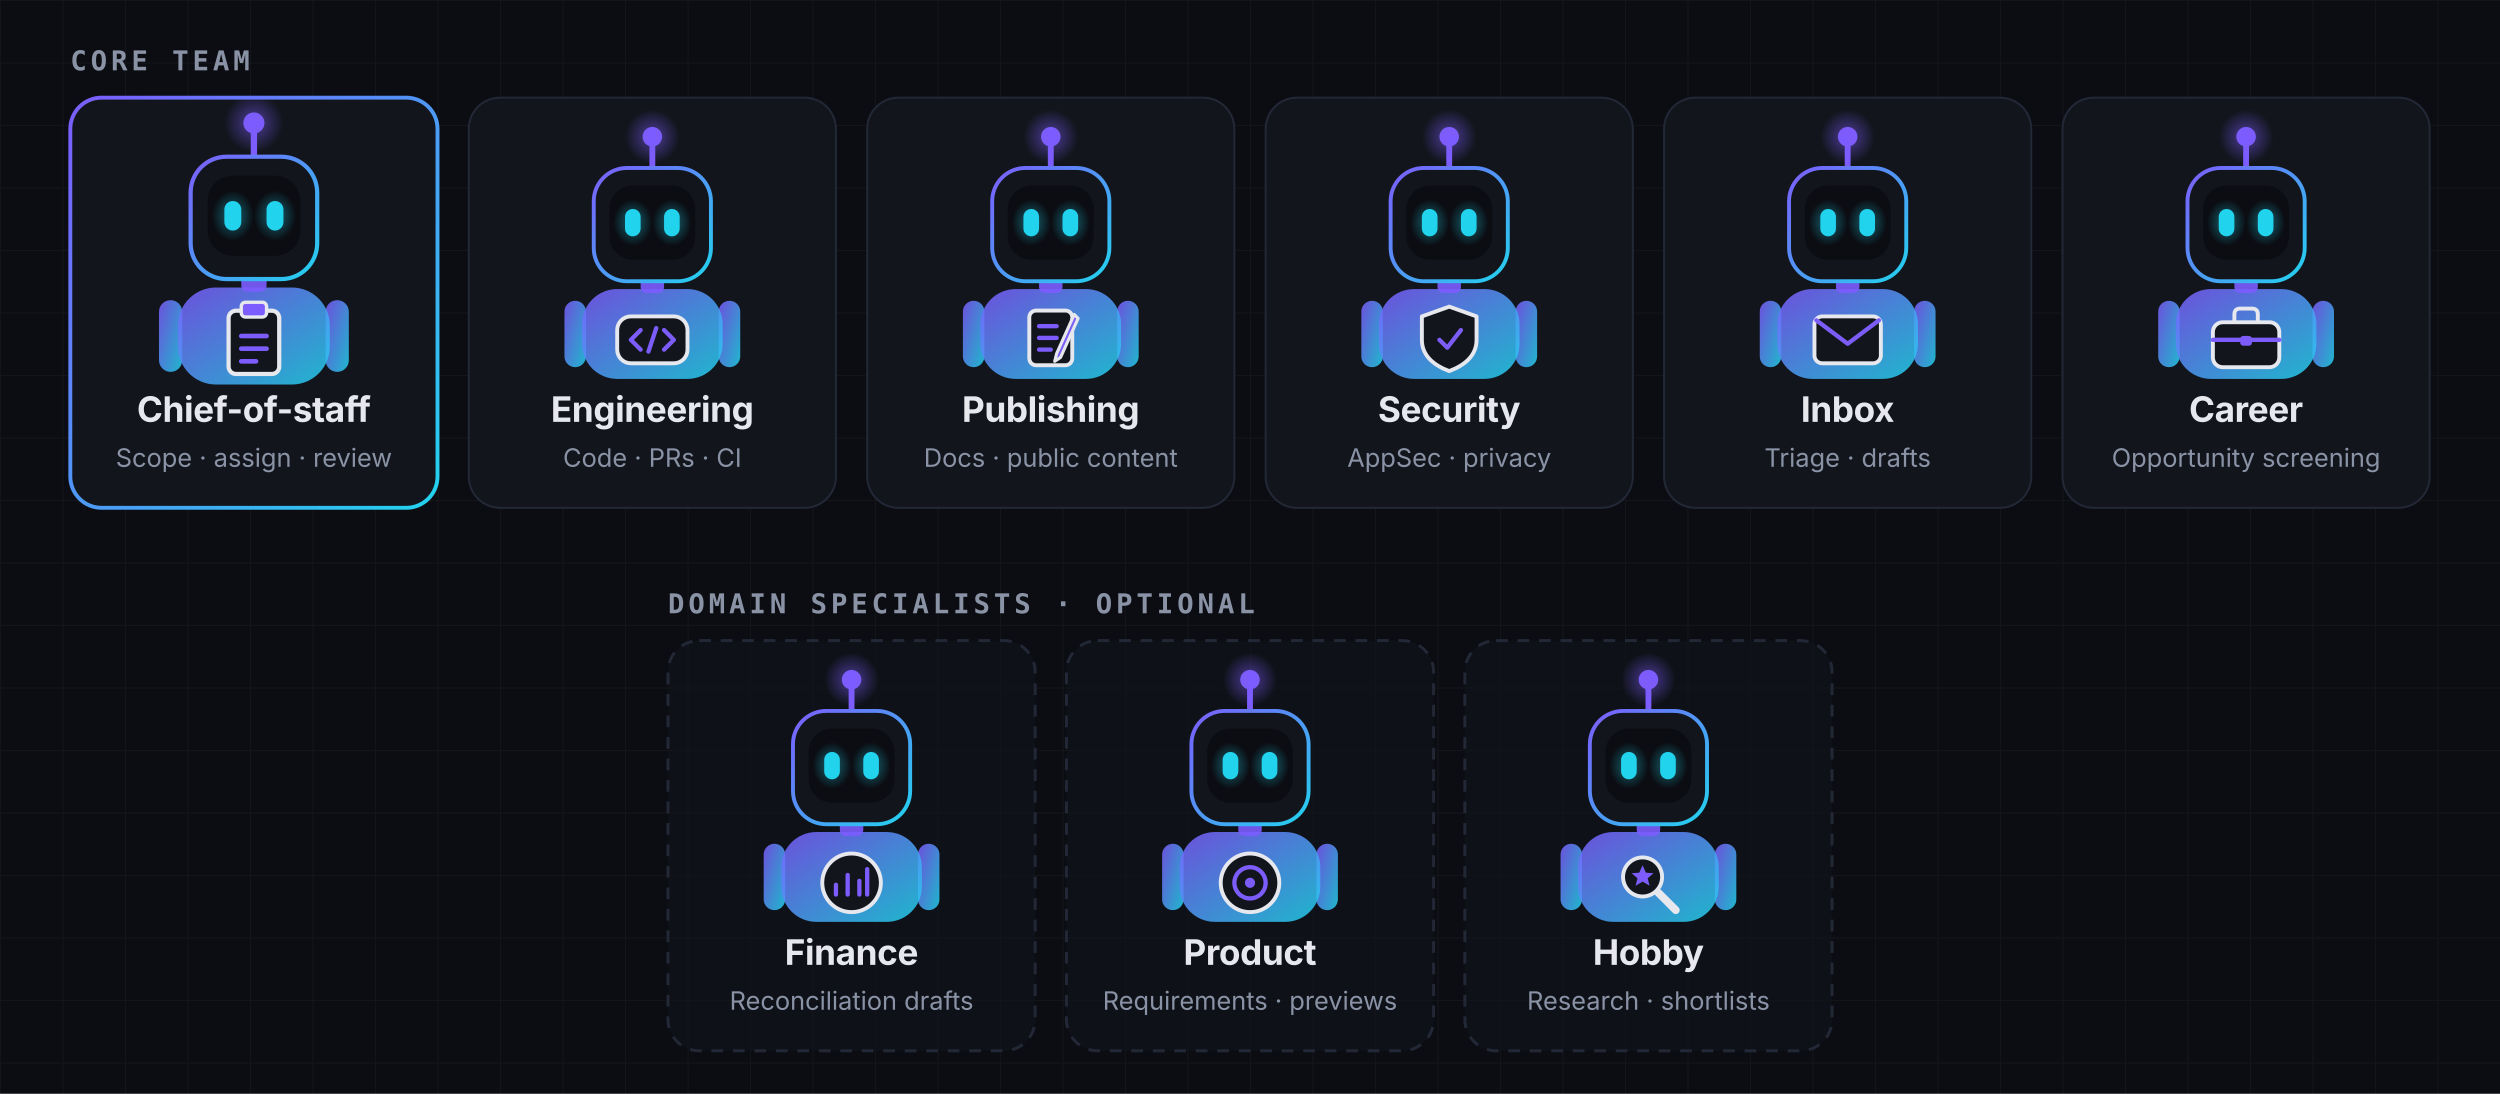
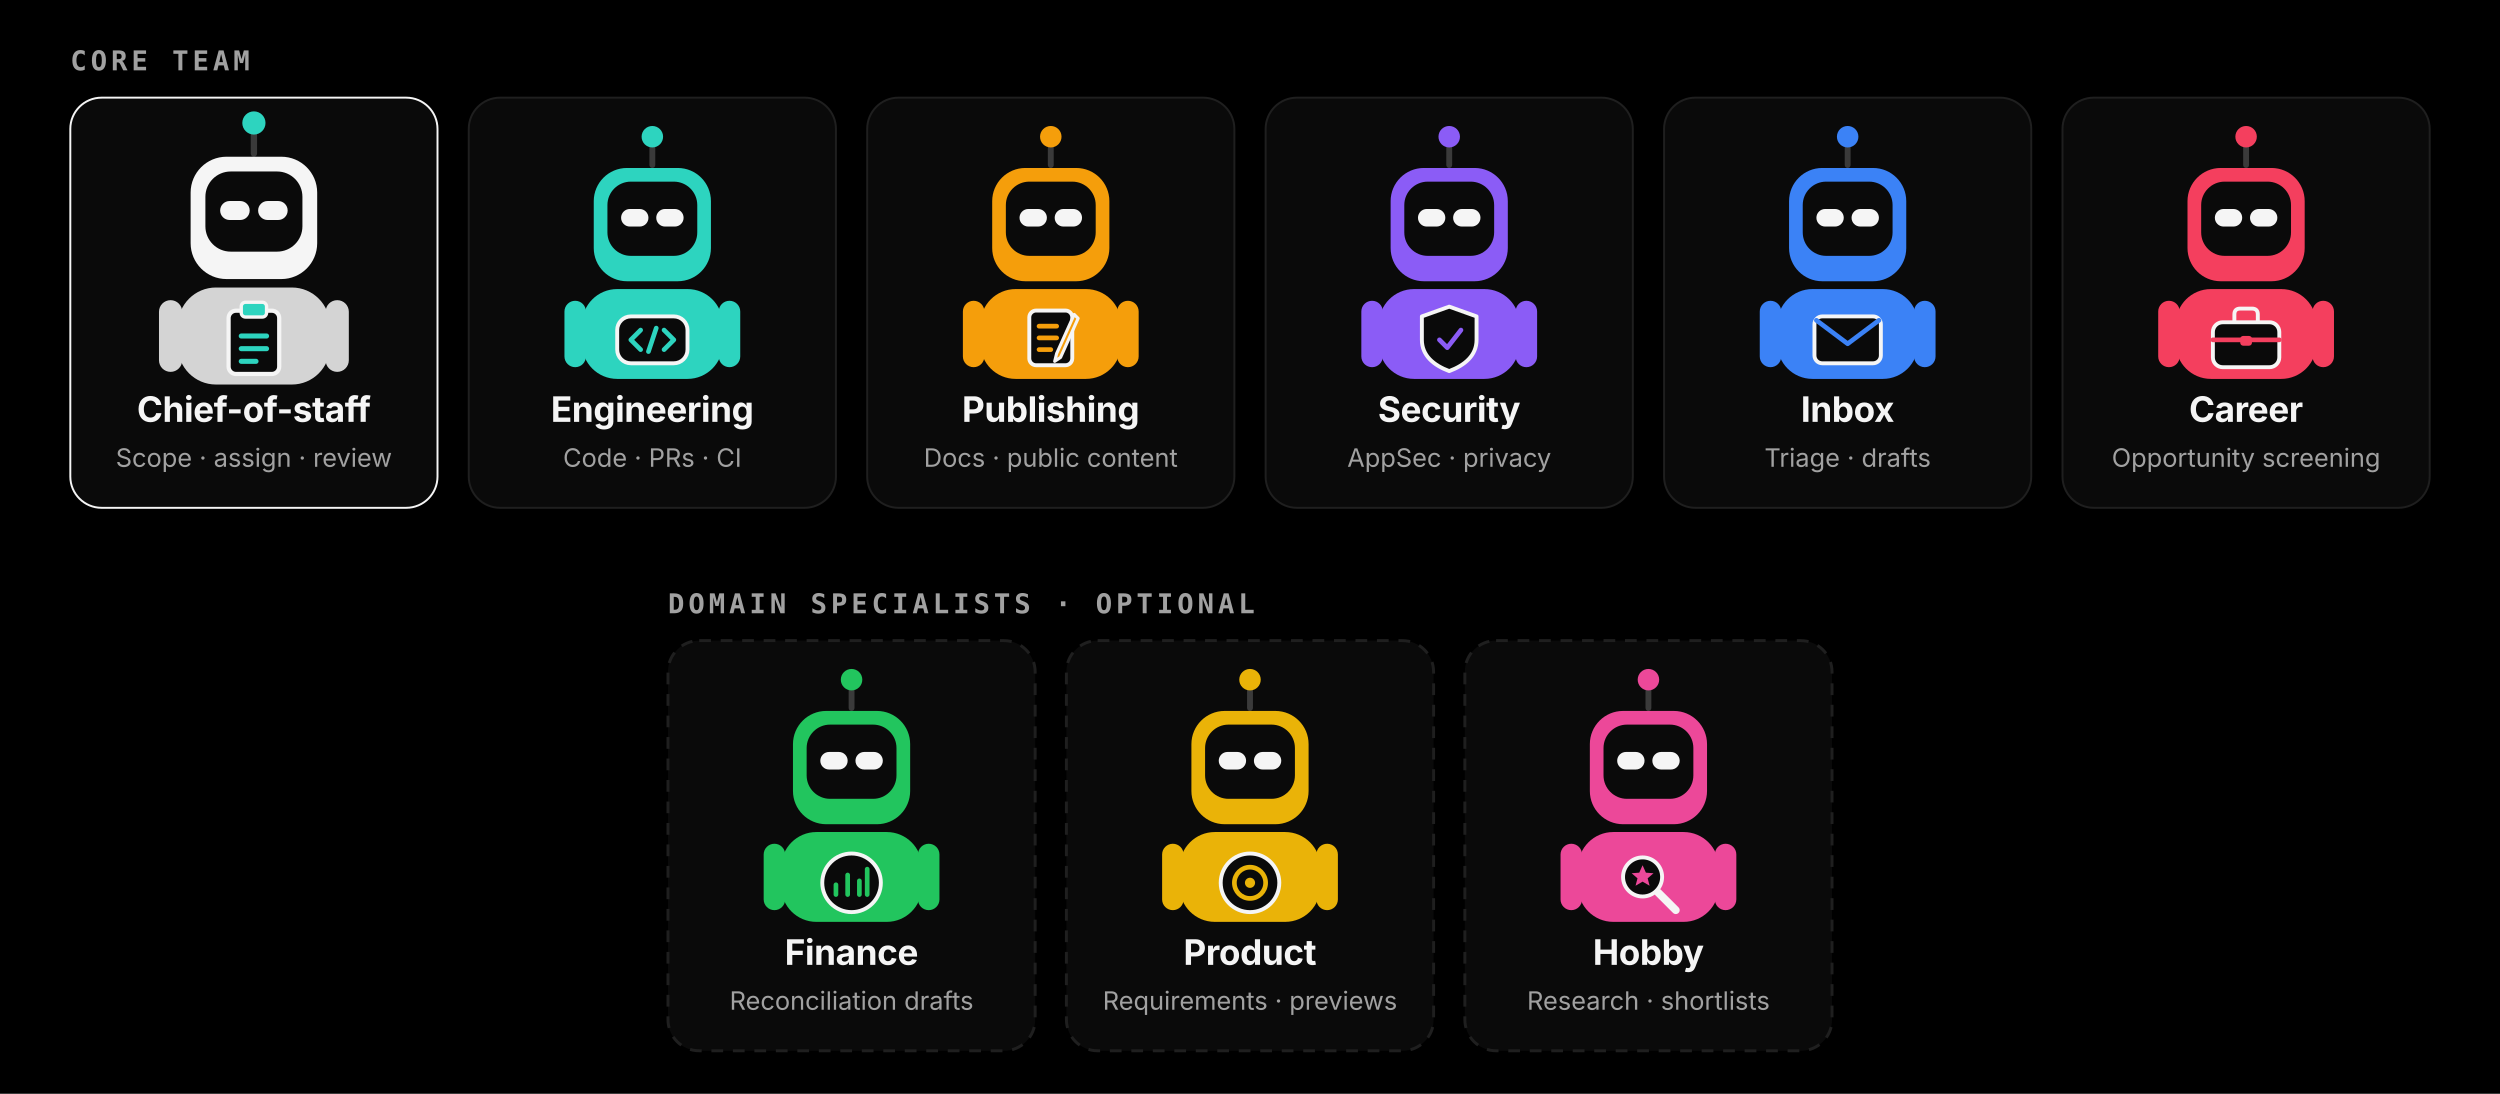
<svg xmlns="http://www.w3.org/2000/svg" viewBox="0 0 1280 560" width="1280" height="560" role="img" aria-label="Meet the crew: six core agents and three optional domain specialists, each drawn as the Orbi mascot with a role prop">
-   <defs>
-     <linearGradient id="crd-acc" x1="0" y1="0" x2="1" y2="1">
-       <stop offset="0" stop-color="#7C5CFF" />
-       <stop offset="1" stop-color="#22D3EE" />
-     </linearGradient>
-     <radialGradient id="crd-glow" cx="0.5" cy="0.5" r="0.5">
-       <stop offset="0" stop-color="#22D3EE" stop-opacity="0.45" />
-       <stop offset="1" stop-color="#22D3EE" stop-opacity="0" />
-     </radialGradient>
-     <radialGradient id="crd-tip" cx="0.5" cy="0.5" r="0.5">
-       <stop offset="0" stop-color="#7C5CFF" stop-opacity="0.55" />
-       <stop offset="1" stop-color="#7C5CFF" stop-opacity="0" />
-     </radialGradient>
-     <pattern id="crd-grid" width="32" height="32" patternUnits="userSpaceOnUse">
-       <path d="M32 0H0V32" fill="none" stroke="#FFFFFF" stroke-opacity="0.035" />
-     </pattern>
-     <g id="crd-orbi">
-       <rect x="-45" y="-4" width="11" height="34" rx="5.5" fill="url(#crd-acc)" fill-opacity="0.85" />
-       <rect x="34" y="-4" width="11" height="34" rx="5.5" fill="url(#crd-acc)" fill-opacity="0.85" />
-       <rect x="-36" y="-10" width="72" height="46" rx="18" fill="url(#crd-acc)" fill-opacity="0.85" />
-       <rect x="-6" y="-16" width="12" height="8" rx="3" fill="#7C5CFF" fill-opacity="0.9" />
-       <path d="M0 -72V-84" stroke="#7C5CFF" stroke-width="3" stroke-linecap="round" />
-       <circle cx="0" cy="-88" r="14" fill="url(#crd-tip)" />
-       <circle cx="0" cy="-88" r="5" fill="#7C5CFF" />
-       <rect x="-30" y="-72" width="60" height="58" rx="17" fill="#12151C" stroke="url(#crd-acc)" stroke-width="2" />
-       <rect x="-22" y="-63" width="44" height="38" rx="12" fill="#0B0D12" />
-       <ellipse cx="-10" cy="-44" rx="10" ry="12" fill="url(#crd-glow)" />
-       <ellipse cx="10" cy="-44" rx="10" ry="12" fill="url(#crd-glow)" />
-       <rect x="-14" y="-51" width="8" height="14" rx="4" fill="#22D3EE" />
-       <rect x="6" y="-51" width="8" height="14" rx="4" fill="#22D3EE" />
-     </g>
-     <g id="crd-p-chief">
-       <rect x="-12" y="-12" width="24" height="30" rx="3.5" fill="#12151C" stroke="#E6E8EE" stroke-width="2" stroke-linejoin="round" stroke-linecap="round" />
-       <rect x="-6" y="-16" width="12" height="7" rx="2" fill="#7C5CFF" stroke="#E6E8EE" stroke-width="1.6" />
-       <path d="M-6 0H6M-6 6H6M-6 12H1" fill="none" stroke="#7C5CFF" stroke-width="2.2" stroke-linecap="round" stroke-linejoin="round" />
-     </g>
-     <g id="crd-p-eng">
-       <rect x="-18" y="-9" width="36" height="24" rx="7" fill="#12151C" stroke="#E6E8EE" stroke-width="2" stroke-linejoin="round" stroke-linecap="round" />
-       <path d="M-6 -2L-11 3L-6 8M6 -2L11 3L6 8M2 -3L-2 9" fill="none" stroke="#7C5CFF" stroke-width="2.2" stroke-linecap="round" stroke-linejoin="round" />
-     </g>
-     <g id="crd-p-pub">
-       <rect x="-11" y="-12" width="22" height="28" rx="3.5" fill="#12151C" stroke="#E6E8EE" stroke-width="2" stroke-linejoin="round" stroke-linecap="round" />
-       <path d="M-6 -4H3M-6 2H3M-6 8H0" fill="none" stroke="#7C5CFF" stroke-width="2.2" stroke-linecap="round" stroke-linejoin="round" />
-       <path d="M14 -8L5 12L2 14L3 10L12 -10Z" fill="#7C5CFF" stroke="#E6E8EE" stroke-width="1.6" stroke-linejoin="round" />
-     </g>
-     <g id="crd-p-sec">
-       <path d="M0 -14L14 -9V3C14 11 8 16 0 19C-8 16 -14 11 -14 3V-9Z" fill="#12151C" stroke="#E6E8EE" stroke-width="2" stroke-linejoin="round" stroke-linecap="round" />
-       <path d="M-5 3L-1 7L6 -2" fill="none" stroke="#7C5CFF" stroke-width="2.2" stroke-linecap="round" stroke-linejoin="round" />
-     </g>
-     <g id="crd-p-inbox">
-       <rect x="-17" y="-9" width="34" height="24" rx="4" fill="#12151C" stroke="#E6E8EE" stroke-width="2" stroke-linejoin="round" stroke-linecap="round" />
-       <path d="M-16 -7L0 5L16 -7" fill="none" stroke="#7C5CFF" stroke-width="2.2" stroke-linecap="round" stroke-linejoin="round" />
-     </g>
-     <g id="crd-p-career">
-       <path d="M-6 -6V-10Q-6 -13 -3 -13H3Q6 -13 6 -10V-6" fill="none" stroke="#E6E8EE" stroke-width="2" stroke-linecap="round" />
-       <rect x="-17" y="-6" width="34" height="23" rx="5" fill="#12151C" stroke="#E6E8EE" stroke-width="2" stroke-linejoin="round" stroke-linecap="round" />
-       <path d="M-17 3H17" fill="none" stroke="#7C5CFF" stroke-width="2.2" stroke-linecap="round" stroke-linejoin="round" />
-       <rect x="-3" y="1" width="6" height="5" rx="1.5" fill="#7C5CFF" />
-     </g>
-     <g id="crd-p-fin">
-       <circle cx="0" cy="3" r="15" fill="#12151C" stroke="#E6E8EE" stroke-width="2" stroke-linejoin="round" stroke-linecap="round" />
-       <path d="M-8 9V4M-2 9V-1M4 9V2M8 9V-4" fill="none" stroke="#7C5CFF" stroke-width="2.2" stroke-linecap="round" stroke-linejoin="round" />
-     </g>
-     <g id="crd-p-prod">
-       <circle cx="0" cy="3" r="15" fill="#12151C" stroke="#E6E8EE" stroke-width="2" stroke-linejoin="round" stroke-linecap="round" />
-       <circle cx="0" cy="3" r="8" fill="none" stroke="#7C5CFF" stroke-width="2.2" />
-       <circle cx="0" cy="3" r="2.6" fill="#7C5CFF" />
-     </g>
-     <g id="crd-p-hobby">
-       <circle cx="-3" cy="0" r="10" fill="#12151C" stroke="#E6E8EE" stroke-width="2" stroke-linejoin="round" stroke-linecap="round" />
-       <path d="M5 8L14 17" fill="none" stroke="#E6E8EE" stroke-width="4" stroke-linecap="round" />
-       <path d="M-3 -6L-1.3 -2.2L2.6 -1.9L-0.4 0.7L0.6 4.5L-3 2.4L-6.6 4.5L-5.6 0.7L-8.6 -1.9L-4.7 -2.2Z" fill="#7C5CFF" />
-     </g>
-   </defs>
-   <rect width="1280" height="560" fill="#0B0D12" />
-   <rect width="1280" height="560" fill="url(#crd-grid)" />
-   <text x="36" y="36" font-family="ui-monospace, SFMono-Regular, Menlo, monospace" font-size="14" font-weight="700" fill="#8A93A6" letter-spacing="2">CORE TEAM</text>
-   <rect x="36" y="50" width="188" height="210" rx="16" fill="#12151C" stroke="url(#crd-acc)" stroke-width="2" />
-   <g transform="translate(130.0 158) scale(1.08)">
-     <use href="#crd-orbi" />
+   <rect width="1280" height="560" fill="#000000" />
+   <text x="36" y="36" font-family="ui-monospace, SFMono-Regular, Menlo, monospace" font-size="14" font-weight="700" fill="#A1A1A1" letter-spacing="2">CORE TEAM</text>
+   <rect x="36" y="50" width="188" height="210" rx="16" fill="#0A0A0A" stroke="#F5F5F5" stroke-width="1" />
+   <g transform="translate(130 158) scale(1.08)">
+     <rect x="-45" y="-4" width="11" height="34" rx="5.5" fill="#D4D4D4" />
+     <rect x="34" y="-4" width="11" height="34" rx="5.5" fill="#D4D4D4" />
+     <rect x="-36" y="-10" width="72" height="46" rx="18" fill="#D4D4D4" />
+     <rect x="-1.5" y="-84" width="3" height="12" rx="1.5" fill="#3A3A3A" />
+     <circle cy="-88" r="5.5" fill="#2DD4BF" />
+     <rect x="-30" y="-72" width="60" height="58" rx="17" fill="#F5F5F5" />
+     <rect x="-23" y="-65" width="46" height="38" rx="12" fill="#0A0A0A" />
+     <rect x="-16" y="-51" width="14" height="9" rx="4.5" fill="#F5F5F5" />
+     <rect x="2" y="-51" width="14" height="9" rx="4.5" fill="#F5F5F5" />
    <g transform="translate(0 13)">
-       <use href="#crd-p-chief" />
+       <rect x="-12" y="-12" width="24" height="30" rx="3.5" fill="#0A0A0A" stroke="#F5F5F5" stroke-width="2" stroke-linejoin="round" stroke-linecap="round" />
+       <rect x="-6" y="-16" width="12" height="7" rx="2" fill="#2DD4BF" stroke="#F5F5F5" stroke-width="1.6" />
+       <path d="M-6 0H6M-6 6H6M-6 12H1" fill="none" stroke="#2DD4BF" stroke-width="2.4" stroke-linecap="round" stroke-linejoin="round" />
    </g>
  </g>
-   <text x="130.0" y="216" text-anchor="middle" font-family="Inter, -apple-system, 'Segoe UI', Helvetica, Arial, sans-serif" font-size="18" font-weight="700" fill="#E6E8EE" letter-spacing="-0.2">Chief-of-staff</text>
-   <text x="130.0" y="239" text-anchor="middle" font-family="Inter, -apple-system, 'Segoe UI', Helvetica, Arial, sans-serif" font-size="13" fill="#8A93A6">Scope · assign · review</text>
-   <rect x="240" y="50" width="188" height="210" rx="16" fill="#12151C" stroke="#232837" stroke-width="1" />
-   <g transform="translate(334.0 158) scale(1.0)">
-     <use href="#crd-orbi" />
+   <text x="130" y="216" text-anchor="middle" font-family="Inter, -apple-system, 'Segoe UI', Helvetica, Arial, sans-serif" font-size="18" font-weight="700" fill="#F5F5F5" letter-spacing="-0.2">Chief-of-staff</text>
+   <text x="130" y="239" text-anchor="middle" font-family="Inter, -apple-system, 'Segoe UI', Helvetica, Arial, sans-serif" font-size="13" fill="#A1A1A1">Scope · assign · review</text>
+   <rect x="240" y="50" width="188" height="210" rx="16" fill="#0A0A0A" stroke="#1F1F1F" stroke-width="1" />
+   <g transform="translate(334 158)">
+     <rect x="-45" y="-4" width="11" height="34" rx="5.5" fill="#2DD4BF" />
+     <rect x="34" y="-4" width="11" height="34" rx="5.5" fill="#2DD4BF" />
+     <rect x="-36" y="-10" width="72" height="46" rx="18" fill="#2DD4BF" />
+     <rect x="-1.5" y="-84" width="3" height="12" rx="1.5" fill="#3A3A3A" />
+     <circle cy="-88" r="5.5" fill="#2DD4BF" />
+     <rect x="-30" y="-72" width="60" height="58" rx="17" fill="#2DD4BF" />
+     <rect x="-23" y="-65" width="46" height="38" rx="12" fill="#0A0A0A" />
+     <rect x="-16" y="-51" width="14" height="9" rx="4.5" fill="#F5F5F5" />
+     <rect x="2" y="-51" width="14" height="9" rx="4.5" fill="#F5F5F5" />
    <g transform="translate(0 13)">
-       <use href="#crd-p-eng" />
+       <rect x="-18" y="-9" width="36" height="24" rx="7" fill="#0A0A0A" stroke="#F5F5F5" stroke-width="2" stroke-linejoin="round" stroke-linecap="round" />
+       <path d="M-6 -2L-11 3L-6 8M6 -2L11 3L6 8M2 -3L-2 9" fill="none" stroke="#2DD4BF" stroke-width="2.4" stroke-linecap="round" stroke-linejoin="round" />
    </g>
  </g>
-   <text x="334.0" y="216" text-anchor="middle" font-family="Inter, -apple-system, 'Segoe UI', Helvetica, Arial, sans-serif" font-size="18" font-weight="700" fill="#E6E8EE" letter-spacing="-0.2">Engineering</text>
-   <text x="334.0" y="239" text-anchor="middle" font-family="Inter, -apple-system, 'Segoe UI', Helvetica, Arial, sans-serif" font-size="13" fill="#8A93A6">Code · PRs · CI</text>
-   <rect x="444" y="50" width="188" height="210" rx="16" fill="#12151C" stroke="#232837" stroke-width="1" />
-   <g transform="translate(538.0 158) scale(1.0)">
-     <use href="#crd-orbi" />
+   <text x="334" y="216" text-anchor="middle" font-family="Inter, -apple-system, 'Segoe UI', Helvetica, Arial, sans-serif" font-size="18" font-weight="700" fill="#F5F5F5" letter-spacing="-0.2">Engineering</text>
+   <text x="334" y="239" text-anchor="middle" font-family="Inter, -apple-system, 'Segoe UI', Helvetica, Arial, sans-serif" font-size="13" fill="#A1A1A1">Code · PRs · CI</text>
+   <rect x="444" y="50" width="188" height="210" rx="16" fill="#0A0A0A" stroke="#1F1F1F" stroke-width="1" />
+   <g transform="translate(538 158)">
+     <rect x="-45" y="-4" width="11" height="34" rx="5.5" fill="#F59E0B" />
+     <rect x="34" y="-4" width="11" height="34" rx="5.5" fill="#F59E0B" />
+     <rect x="-36" y="-10" width="72" height="46" rx="18" fill="#F59E0B" />
+     <rect x="-1.5" y="-84" width="3" height="12" rx="1.5" fill="#3A3A3A" />
+     <circle cy="-88" r="5.5" fill="#F59E0B" />
+     <rect x="-30" y="-72" width="60" height="58" rx="17" fill="#F59E0B" />
+     <rect x="-23" y="-65" width="46" height="38" rx="12" fill="#0A0A0A" />
+     <rect x="-16" y="-51" width="14" height="9" rx="4.5" fill="#F5F5F5" />
+     <rect x="2" y="-51" width="14" height="9" rx="4.5" fill="#F5F5F5" />
    <g transform="translate(0 13)">
-       <use href="#crd-p-pub" />
+       <rect x="-11" y="-12" width="22" height="28" rx="3.5" fill="#0A0A0A" stroke="#F5F5F5" stroke-width="2" stroke-linejoin="round" stroke-linecap="round" />
+       <path d="M-6 -4H3M-6 2H3M-6 8H0" fill="none" stroke="#F59E0B" stroke-width="2.4" stroke-linecap="round" stroke-linejoin="round" />
+       <path d="M14 -8L5 12L2 14L3 10L12 -10Z" fill="#F59E0B" stroke="#F5F5F5" stroke-width="1.6" stroke-linejoin="round" />
    </g>
  </g>
-   <text x="538.0" y="216" text-anchor="middle" font-family="Inter, -apple-system, 'Segoe UI', Helvetica, Arial, sans-serif" font-size="18" font-weight="700" fill="#E6E8EE" letter-spacing="-0.2">Publishing</text>
-   <text x="538.0" y="239" text-anchor="middle" font-family="Inter, -apple-system, 'Segoe UI', Helvetica, Arial, sans-serif" font-size="13" fill="#8A93A6">Docs · public content</text>
-   <rect x="648" y="50" width="188" height="210" rx="16" fill="#12151C" stroke="#232837" stroke-width="1" />
-   <g transform="translate(742.0 158) scale(1.0)">
-     <use href="#crd-orbi" />
+   <text x="538" y="216" text-anchor="middle" font-family="Inter, -apple-system, 'Segoe UI', Helvetica, Arial, sans-serif" font-size="18" font-weight="700" fill="#F5F5F5" letter-spacing="-0.2">Publishing</text>
+   <text x="538" y="239" text-anchor="middle" font-family="Inter, -apple-system, 'Segoe UI', Helvetica, Arial, sans-serif" font-size="13" fill="#A1A1A1">Docs · public content</text>
+   <rect x="648" y="50" width="188" height="210" rx="16" fill="#0A0A0A" stroke="#1F1F1F" stroke-width="1" />
+   <g transform="translate(742 158)">
+     <rect x="-45" y="-4" width="11" height="34" rx="5.5" fill="#8B5CF6" />
+     <rect x="34" y="-4" width="11" height="34" rx="5.5" fill="#8B5CF6" />
+     <rect x="-36" y="-10" width="72" height="46" rx="18" fill="#8B5CF6" />
+     <rect x="-1.5" y="-84" width="3" height="12" rx="1.5" fill="#3A3A3A" />
+     <circle cy="-88" r="5.5" fill="#8B5CF6" />
+     <rect x="-30" y="-72" width="60" height="58" rx="17" fill="#8B5CF6" />
+     <rect x="-23" y="-65" width="46" height="38" rx="12" fill="#0A0A0A" />
+     <rect x="-16" y="-51" width="14" height="9" rx="4.5" fill="#F5F5F5" />
+     <rect x="2" y="-51" width="14" height="9" rx="4.5" fill="#F5F5F5" />
    <g transform="translate(0 13)">
-       <use href="#crd-p-sec" />
+       <path d="M0 -14L14 -9V3C14 11 8 16 0 19C-8 16 -14 11 -14 3V-9Z" fill="#0A0A0A" stroke="#F5F5F5" stroke-width="2" stroke-linejoin="round" stroke-linecap="round" />
+       <path d="M-5 3L-1 7L6 -2" fill="none" stroke="#8B5CF6" stroke-width="2.4" stroke-linecap="round" stroke-linejoin="round" />
    </g>
  </g>
-   <text x="742.0" y="216" text-anchor="middle" font-family="Inter, -apple-system, 'Segoe UI', Helvetica, Arial, sans-serif" font-size="18" font-weight="700" fill="#E6E8EE" letter-spacing="-0.2">Security</text>
-   <text x="742.0" y="239" text-anchor="middle" font-family="Inter, -apple-system, 'Segoe UI', Helvetica, Arial, sans-serif" font-size="13" fill="#8A93A6">AppSec · privacy</text>
-   <rect x="852" y="50" width="188" height="210" rx="16" fill="#12151C" stroke="#232837" stroke-width="1" />
-   <g transform="translate(946.0 158) scale(1.0)">
-     <use href="#crd-orbi" />
+   <text x="742" y="216" text-anchor="middle" font-family="Inter, -apple-system, 'Segoe UI', Helvetica, Arial, sans-serif" font-size="18" font-weight="700" fill="#F5F5F5" letter-spacing="-0.2">Security</text>
+   <text x="742" y="239" text-anchor="middle" font-family="Inter, -apple-system, 'Segoe UI', Helvetica, Arial, sans-serif" font-size="13" fill="#A1A1A1">AppSec · privacy</text>
+   <rect x="852" y="50" width="188" height="210" rx="16" fill="#0A0A0A" stroke="#1F1F1F" stroke-width="1" />
+   <g transform="translate(946 158)">
+     <rect x="-45" y="-4" width="11" height="34" rx="5.5" fill="#3B82F6" />
+     <rect x="34" y="-4" width="11" height="34" rx="5.5" fill="#3B82F6" />
+     <rect x="-36" y="-10" width="72" height="46" rx="18" fill="#3B82F6" />
+     <rect x="-1.5" y="-84" width="3" height="12" rx="1.5" fill="#3A3A3A" />
+     <circle cy="-88" r="5.5" fill="#3B82F6" />
+     <rect x="-30" y="-72" width="60" height="58" rx="17" fill="#3B82F6" />
+     <rect x="-23" y="-65" width="46" height="38" rx="12" fill="#0A0A0A" />
+     <rect x="-16" y="-51" width="14" height="9" rx="4.5" fill="#F5F5F5" />
+     <rect x="2" y="-51" width="14" height="9" rx="4.5" fill="#F5F5F5" />
    <g transform="translate(0 13)">
-       <use href="#crd-p-inbox" />
+       <rect x="-17" y="-9" width="34" height="24" rx="4" fill="#0A0A0A" stroke="#F5F5F5" stroke-width="2" stroke-linejoin="round" stroke-linecap="round" />
+       <path d="M-16 -7L0 5L16 -7" fill="none" stroke="#3B82F6" stroke-width="2.4" stroke-linecap="round" stroke-linejoin="round" />
    </g>
  </g>
-   <text x="946.0" y="216" text-anchor="middle" font-family="Inter, -apple-system, 'Segoe UI', Helvetica, Arial, sans-serif" font-size="18" font-weight="700" fill="#E6E8EE" letter-spacing="-0.2">Inbox</text>
-   <text x="946.0" y="239" text-anchor="middle" font-family="Inter, -apple-system, 'Segoe UI', Helvetica, Arial, sans-serif" font-size="13" fill="#8A93A6">Triage · drafts</text>
-   <rect x="1056" y="50" width="188" height="210" rx="16" fill="#12151C" stroke="#232837" stroke-width="1" />
-   <g transform="translate(1150.0 158) scale(1.0)">
-     <use href="#crd-orbi" />
+   <text x="946" y="216" text-anchor="middle" font-family="Inter, -apple-system, 'Segoe UI', Helvetica, Arial, sans-serif" font-size="18" font-weight="700" fill="#F5F5F5" letter-spacing="-0.2">Inbox</text>
+   <text x="946" y="239" text-anchor="middle" font-family="Inter, -apple-system, 'Segoe UI', Helvetica, Arial, sans-serif" font-size="13" fill="#A1A1A1">Triage · drafts</text>
+   <rect x="1056" y="50" width="188" height="210" rx="16" fill="#0A0A0A" stroke="#1F1F1F" stroke-width="1" />
+   <g transform="translate(1150 158)">
+     <rect x="-45" y="-4" width="11" height="34" rx="5.5" fill="#F43F5E" />
+     <rect x="34" y="-4" width="11" height="34" rx="5.5" fill="#F43F5E" />
+     <rect x="-36" y="-10" width="72" height="46" rx="18" fill="#F43F5E" />
+     <rect x="-1.5" y="-84" width="3" height="12" rx="1.5" fill="#3A3A3A" />
+     <circle cy="-88" r="5.5" fill="#F43F5E" />
+     <rect x="-30" y="-72" width="60" height="58" rx="17" fill="#F43F5E" />
+     <rect x="-23" y="-65" width="46" height="38" rx="12" fill="#0A0A0A" />
+     <rect x="-16" y="-51" width="14" height="9" rx="4.5" fill="#F5F5F5" />
+     <rect x="2" y="-51" width="14" height="9" rx="4.5" fill="#F5F5F5" />
    <g transform="translate(0 13)">
-       <use href="#crd-p-career" />
+       <path d="M-6 -6V-10Q-6 -13 -3 -13H3Q6 -13 6 -10V-6" fill="none" stroke="#F5F5F5" stroke-width="2" stroke-linecap="round" />
+       <rect x="-17" y="-6" width="34" height="23" rx="5" fill="#0A0A0A" stroke="#F5F5F5" stroke-width="2" stroke-linejoin="round" stroke-linecap="round" />
+       <path d="M-17 3H17" fill="none" stroke="#F43F5E" stroke-width="2.4" stroke-linecap="round" stroke-linejoin="round" />
+       <rect x="-3" y="1" width="6" height="5" rx="1.5" fill="#F43F5E" />
    </g>
  </g>
-   <text x="1150.0" y="216" text-anchor="middle" font-family="Inter, -apple-system, 'Segoe UI', Helvetica, Arial, sans-serif" font-size="18" font-weight="700" fill="#E6E8EE" letter-spacing="-0.2">Career</text>
-   <text x="1150.0" y="239" text-anchor="middle" font-family="Inter, -apple-system, 'Segoe UI', Helvetica, Arial, sans-serif" font-size="13" fill="#8A93A6">Opportunity screening</text>
-   <text x="342" y="314" font-family="ui-monospace, SFMono-Regular, Menlo, monospace" font-size="14" font-weight="700" fill="#8A93A6" letter-spacing="2">DOMAIN SPECIALISTS · OPTIONAL</text>
-   <rect x="342" y="328" width="188" height="210" rx="16" fill="#12151C" fill-opacity="0.55" stroke="#232837" stroke-width="1.5" stroke-dasharray="6 5" />
-   <g transform="translate(436.0 436) scale(1.0)">
-     <use href="#crd-orbi" />
+   <text x="1150" y="216" text-anchor="middle" font-family="Inter, -apple-system, 'Segoe UI', Helvetica, Arial, sans-serif" font-size="18" font-weight="700" fill="#F5F5F5" letter-spacing="-0.2">Career</text>
+   <text x="1150" y="239" text-anchor="middle" font-family="Inter, -apple-system, 'Segoe UI', Helvetica, Arial, sans-serif" font-size="13" fill="#A1A1A1">Opportunity screening</text>
+   <text x="342" y="314" font-family="ui-monospace, SFMono-Regular, Menlo, monospace" font-size="14" font-weight="700" fill="#A1A1A1" letter-spacing="2">DOMAIN SPECIALISTS · OPTIONAL</text>
+   <rect x="342" y="328" width="188" height="210" rx="16" fill="#0A0A0A" stroke="#1F1F1F" stroke-width="1.5" stroke-dasharray="6 5" />
+   <g transform="translate(436 436)">
+     <rect x="-45" y="-4" width="11" height="34" rx="5.5" fill="#22C55E" />
+     <rect x="34" y="-4" width="11" height="34" rx="5.5" fill="#22C55E" />
+     <rect x="-36" y="-10" width="72" height="46" rx="18" fill="#22C55E" />
+     <rect x="-1.5" y="-84" width="3" height="12" rx="1.5" fill="#3A3A3A" />
+     <circle cy="-88" r="5.5" fill="#22C55E" />
+     <rect x="-30" y="-72" width="60" height="58" rx="17" fill="#22C55E" />
+     <rect x="-23" y="-65" width="46" height="38" rx="12" fill="#0A0A0A" />
+     <rect x="-16" y="-51" width="14" height="9" rx="4.5" fill="#F5F5F5" />
+     <rect x="2" y="-51" width="14" height="9" rx="4.5" fill="#F5F5F5" />
    <g transform="translate(0 13)">
-       <use href="#crd-p-fin" />
+       <circle cy="3" r="15" fill="#0A0A0A" stroke="#F5F5F5" stroke-width="2" stroke-linejoin="round" stroke-linecap="round" />
+       <path d="M-8 9V4M-2 9V-1M4 9V2M8 9V-4" fill="none" stroke="#22C55E" stroke-width="2.4" stroke-linecap="round" stroke-linejoin="round" />
    </g>
  </g>
-   <text x="436.0" y="494" text-anchor="middle" font-family="Inter, -apple-system, 'Segoe UI', Helvetica, Arial, sans-serif" font-size="18" font-weight="700" fill="#E6E8EE" letter-spacing="-0.2">Finance</text>
-   <text x="436.0" y="517" text-anchor="middle" font-family="Inter, -apple-system, 'Segoe UI', Helvetica, Arial, sans-serif" font-size="13" fill="#8A93A6">Reconciliation drafts</text>
-   <rect x="546" y="328" width="188" height="210" rx="16" fill="#12151C" fill-opacity="0.55" stroke="#232837" stroke-width="1.5" stroke-dasharray="6 5" />
-   <g transform="translate(640.0 436) scale(1.0)">
-     <use href="#crd-orbi" />
+   <text x="436" y="494" text-anchor="middle" font-family="Inter, -apple-system, 'Segoe UI', Helvetica, Arial, sans-serif" font-size="18" font-weight="700" fill="#F5F5F5" letter-spacing="-0.2">Finance</text>
+   <text x="436" y="517" text-anchor="middle" font-family="Inter, -apple-system, 'Segoe UI', Helvetica, Arial, sans-serif" font-size="13" fill="#A1A1A1">Reconciliation drafts</text>
+   <rect x="546" y="328" width="188" height="210" rx="16" fill="#0A0A0A" stroke="#1F1F1F" stroke-width="1.5" stroke-dasharray="6 5" />
+   <g transform="translate(640 436)">
+     <rect x="-45" y="-4" width="11" height="34" rx="5.5" fill="#EAB308" />
+     <rect x="34" y="-4" width="11" height="34" rx="5.5" fill="#EAB308" />
+     <rect x="-36" y="-10" width="72" height="46" rx="18" fill="#EAB308" />
+     <rect x="-1.5" y="-84" width="3" height="12" rx="1.5" fill="#3A3A3A" />
+     <circle cy="-88" r="5.5" fill="#EAB308" />
+     <rect x="-30" y="-72" width="60" height="58" rx="17" fill="#EAB308" />
+     <rect x="-23" y="-65" width="46" height="38" rx="12" fill="#0A0A0A" />
+     <rect x="-16" y="-51" width="14" height="9" rx="4.5" fill="#F5F5F5" />
+     <rect x="2" y="-51" width="14" height="9" rx="4.5" fill="#F5F5F5" />
    <g transform="translate(0 13)">
-       <use href="#crd-p-prod" />
+       <circle cy="3" r="15" fill="#0A0A0A" stroke="#F5F5F5" stroke-width="2" stroke-linejoin="round" stroke-linecap="round" />
+       <circle cy="3" r="8" fill="none" stroke="#EAB308" stroke-width="2.4" />
+       <circle cy="3" r="2.6" fill="#EAB308" />
    </g>
  </g>
-   <text x="640.0" y="494" text-anchor="middle" font-family="Inter, -apple-system, 'Segoe UI', Helvetica, Arial, sans-serif" font-size="18" font-weight="700" fill="#E6E8EE" letter-spacing="-0.2">Product</text>
-   <text x="640.0" y="517" text-anchor="middle" font-family="Inter, -apple-system, 'Segoe UI', Helvetica, Arial, sans-serif" font-size="13" fill="#8A93A6">Requirements · previews</text>
-   <rect x="750" y="328" width="188" height="210" rx="16" fill="#12151C" fill-opacity="0.55" stroke="#232837" stroke-width="1.5" stroke-dasharray="6 5" />
-   <g transform="translate(844.0 436) scale(1.0)">
-     <use href="#crd-orbi" />
+   <text x="640" y="494" text-anchor="middle" font-family="Inter, -apple-system, 'Segoe UI', Helvetica, Arial, sans-serif" font-size="18" font-weight="700" fill="#F5F5F5" letter-spacing="-0.2">Product</text>
+   <text x="640" y="517" text-anchor="middle" font-family="Inter, -apple-system, 'Segoe UI', Helvetica, Arial, sans-serif" font-size="13" fill="#A1A1A1">Requirements · previews</text>
+   <rect x="750" y="328" width="188" height="210" rx="16" fill="#0A0A0A" stroke="#1F1F1F" stroke-width="1.5" stroke-dasharray="6 5" />
+   <g transform="translate(844 436)">
+     <rect x="-45" y="-4" width="11" height="34" rx="5.5" fill="#EC4899" />
+     <rect x="34" y="-4" width="11" height="34" rx="5.5" fill="#EC4899" />
+     <rect x="-36" y="-10" width="72" height="46" rx="18" fill="#EC4899" />
+     <rect x="-1.5" y="-84" width="3" height="12" rx="1.5" fill="#3A3A3A" />
+     <circle cy="-88" r="5.5" fill="#EC4899" />
+     <rect x="-30" y="-72" width="60" height="58" rx="17" fill="#EC4899" />
+     <rect x="-23" y="-65" width="46" height="38" rx="12" fill="#0A0A0A" />
+     <rect x="-16" y="-51" width="14" height="9" rx="4.5" fill="#F5F5F5" />
+     <rect x="2" y="-51" width="14" height="9" rx="4.5" fill="#F5F5F5" />
    <g transform="translate(0 13)">
-       <use href="#crd-p-hobby" />
+       <circle cx="-3" r="10" fill="#0A0A0A" stroke="#F5F5F5" stroke-width="2" stroke-linejoin="round" stroke-linecap="round" />
+       <path d="M5 8L14 17" fill="none" stroke="#F5F5F5" stroke-width="4" stroke-linecap="round" />
+       <path d="M-3 -6L-1.3 -2.2L2.6 -1.9L-0.4 0.7L0.6 4.5L-3 2.4L-6.6 4.5L-5.6 0.7L-8.6 -1.9L-4.7 -2.2Z" fill="#EC4899" />
    </g>
  </g>
-   <text x="844.0" y="494" text-anchor="middle" font-family="Inter, -apple-system, 'Segoe UI', Helvetica, Arial, sans-serif" font-size="18" font-weight="700" fill="#E6E8EE" letter-spacing="-0.2">Hobby</text>
-   <text x="844.0" y="517" text-anchor="middle" font-family="Inter, -apple-system, 'Segoe UI', Helvetica, Arial, sans-serif" font-size="13" fill="#8A93A6">Research · shortlists</text>
+   <text x="844" y="494" text-anchor="middle" font-family="Inter, -apple-system, 'Segoe UI', Helvetica, Arial, sans-serif" font-size="18" font-weight="700" fill="#F5F5F5" letter-spacing="-0.2">Hobby</text>
+   <text x="844" y="517" text-anchor="middle" font-family="Inter, -apple-system, 'Segoe UI', Helvetica, Arial, sans-serif" font-size="13" fill="#A1A1A1">Research · shortlists</text>
</svg>
